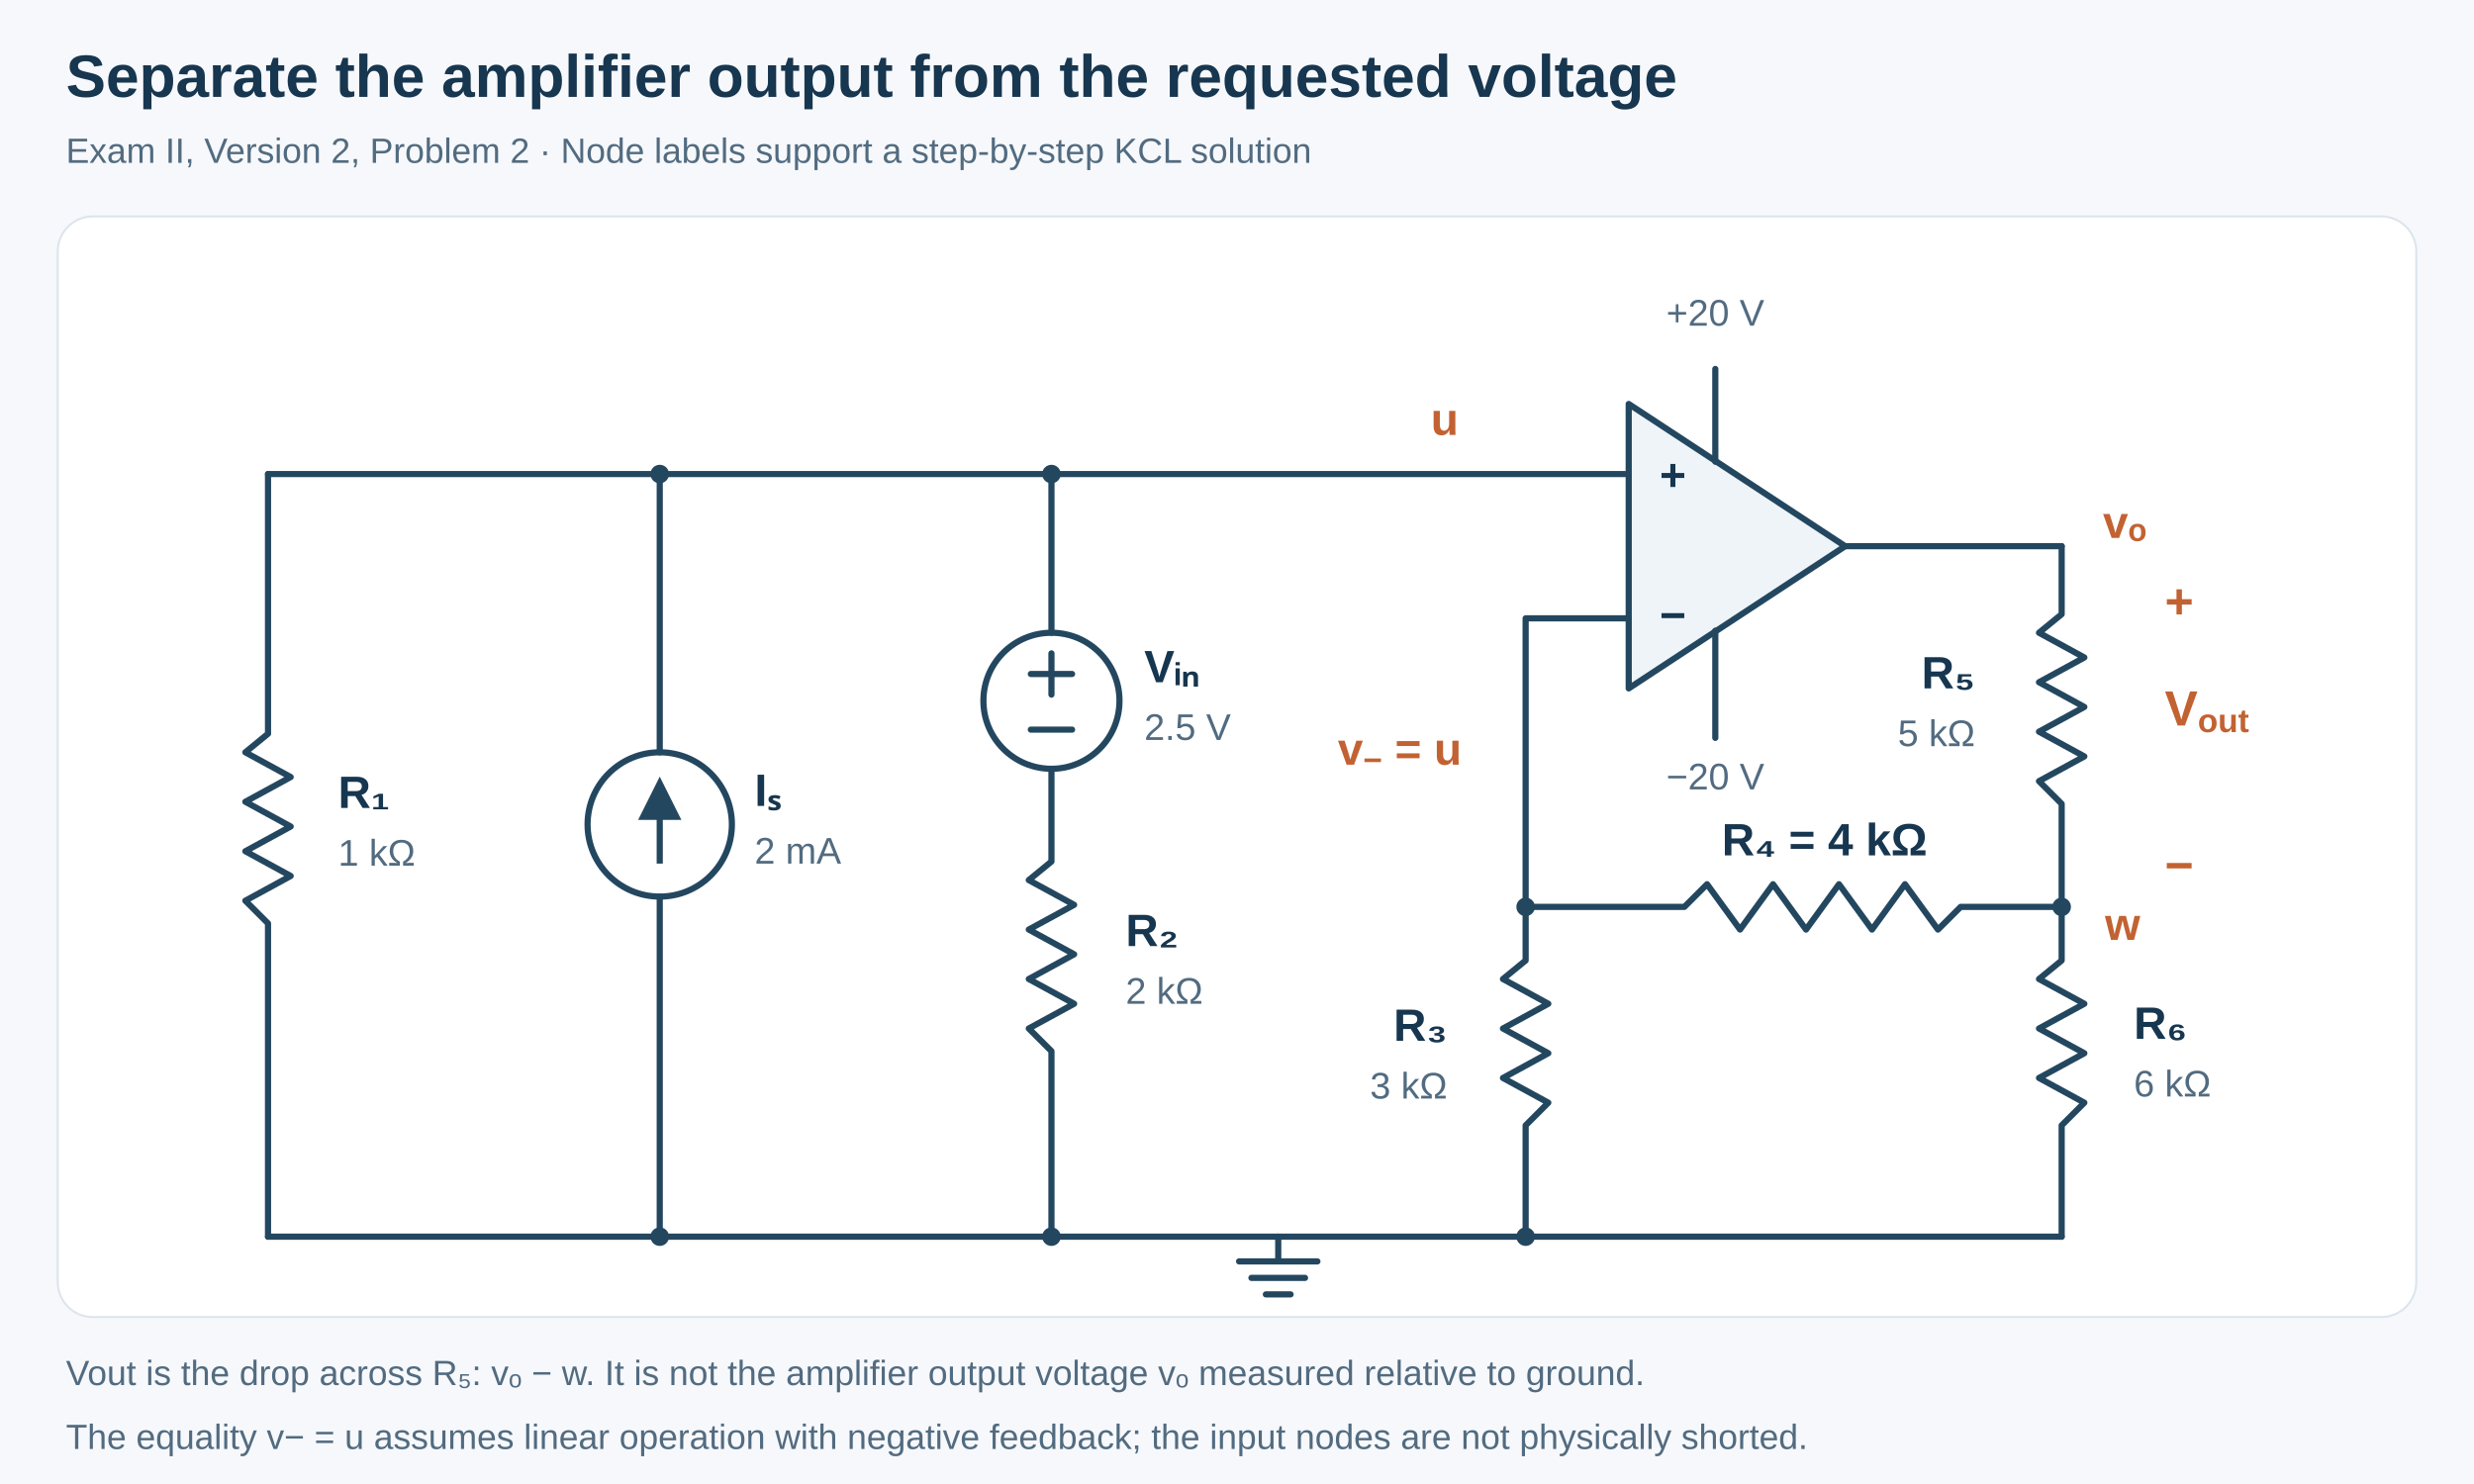
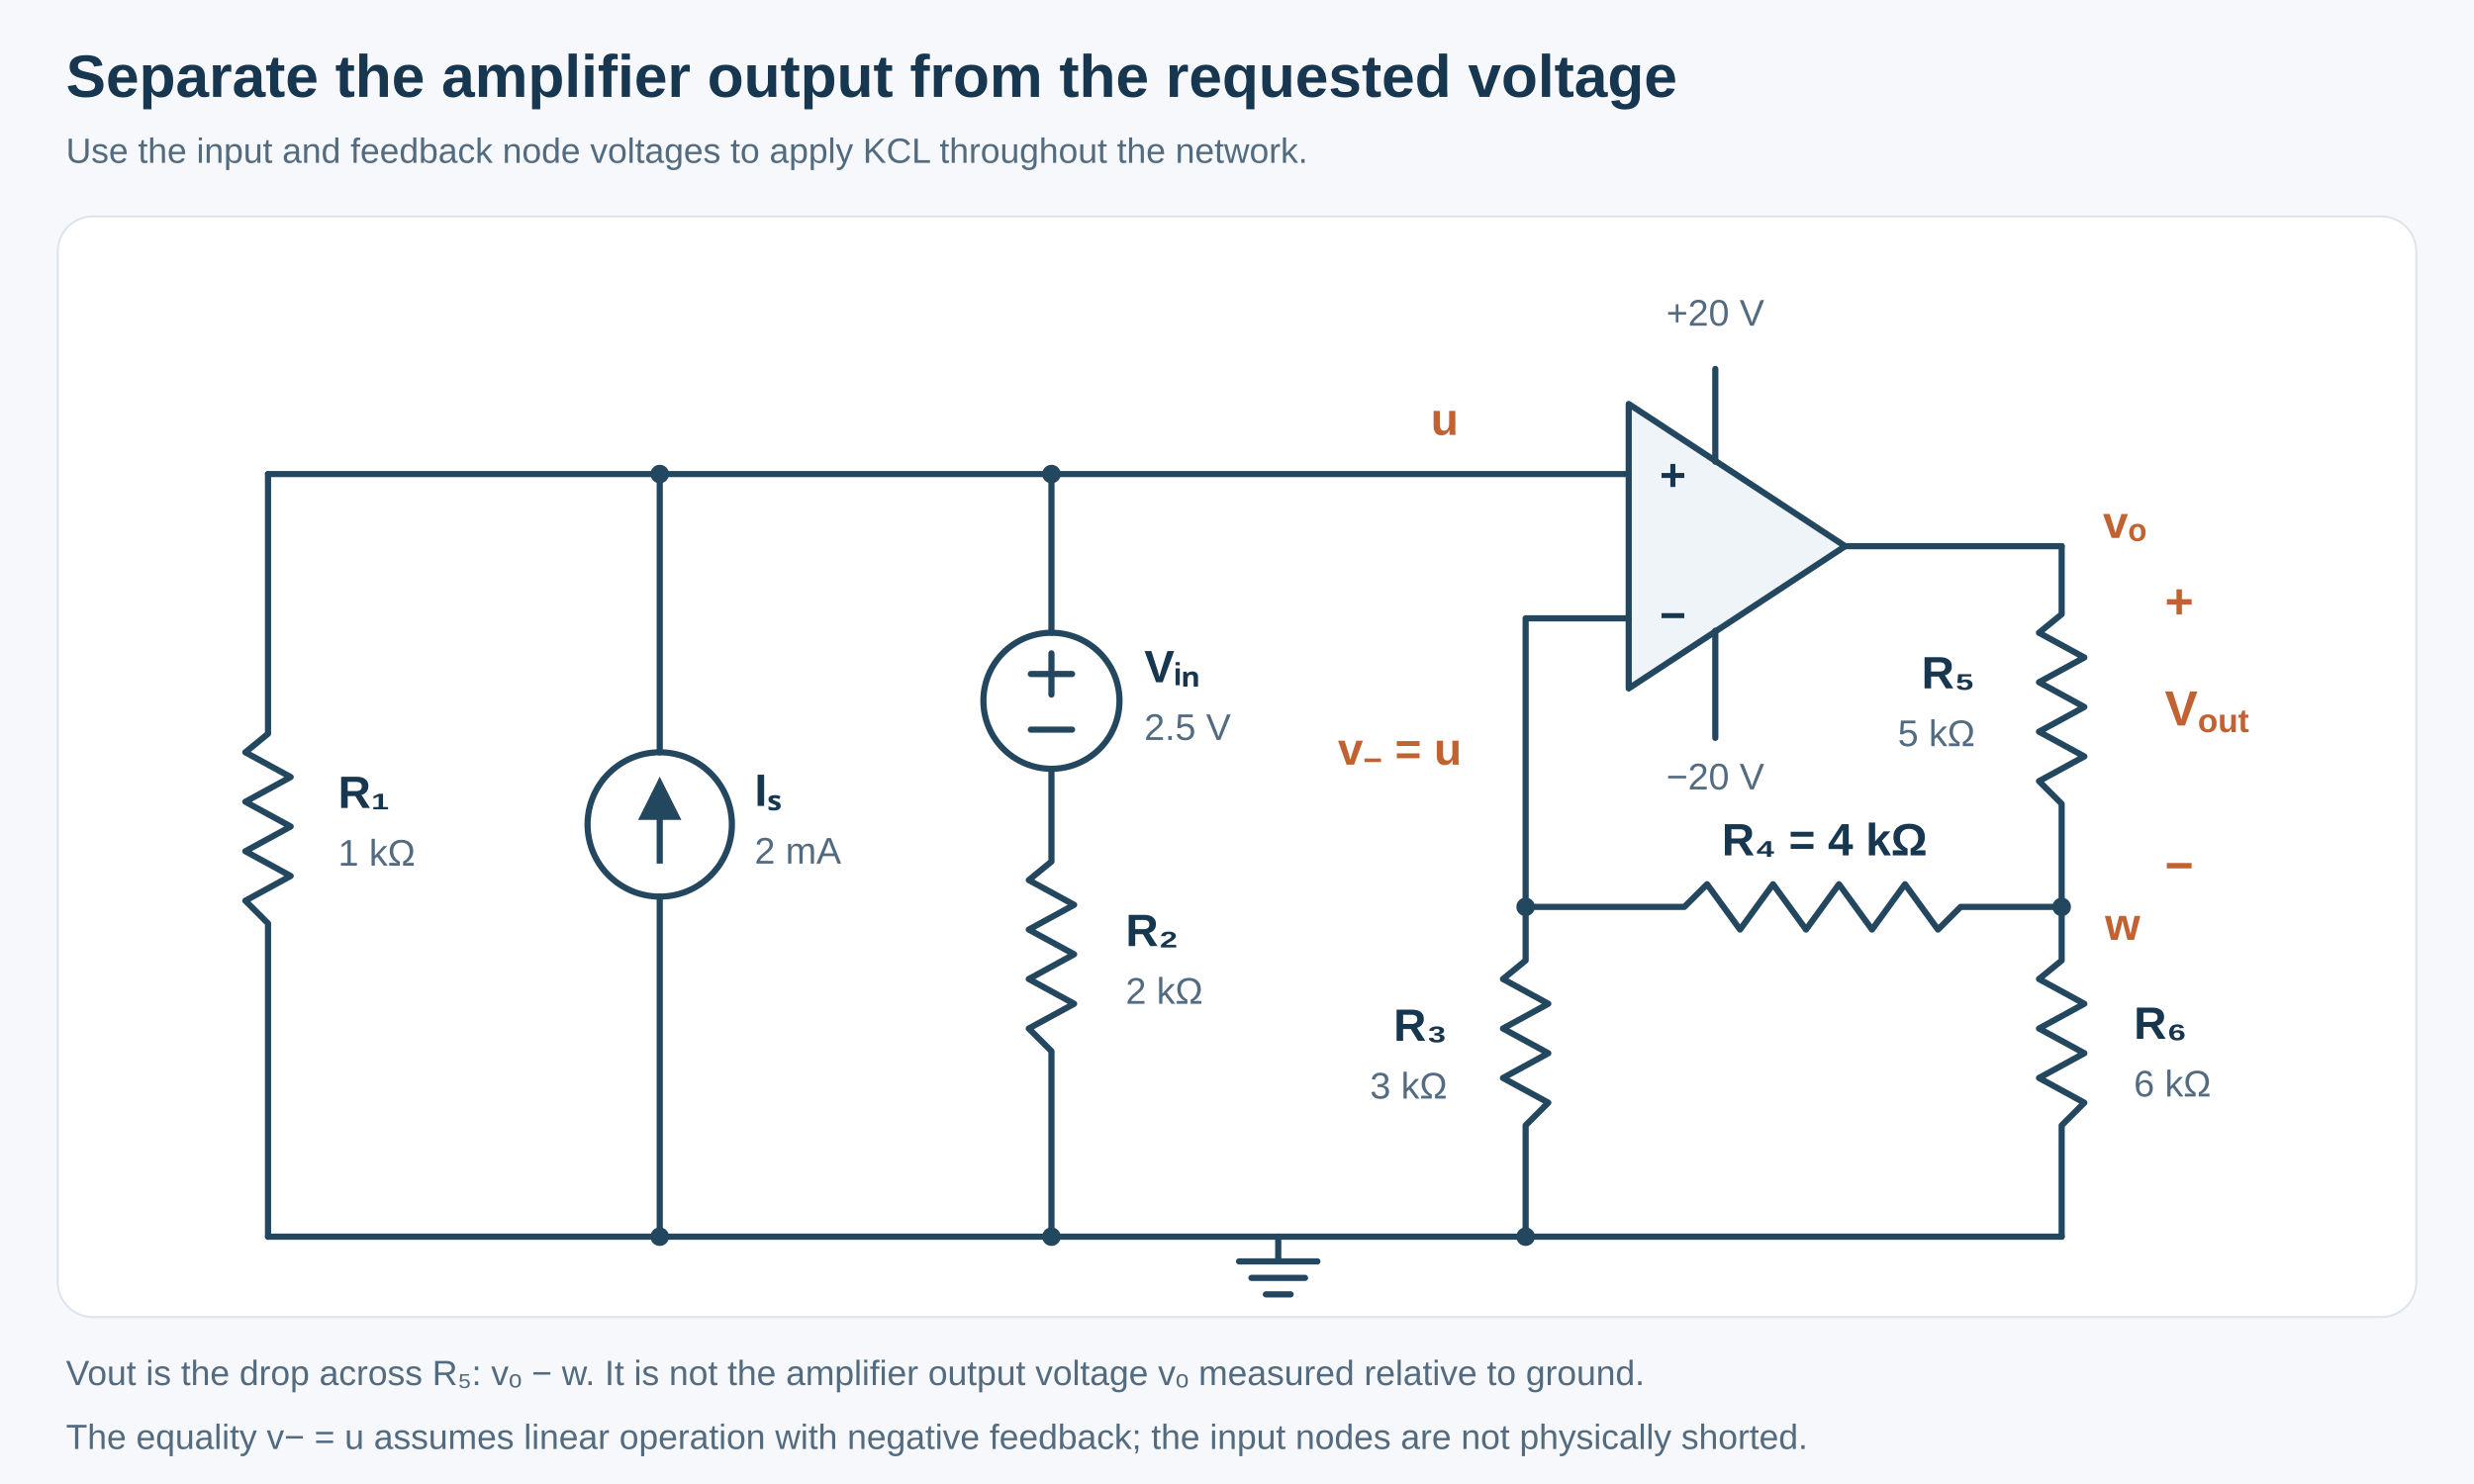
<svg xmlns="http://www.w3.org/2000/svg" width="1200" height="720" viewBox="0 0 1200 720" role="img" aria-labelledby="op-amp-title op-amp-desc">
  <defs>
    <marker id="op-amp-current-arrow" viewBox="0 0 10 10" refX="8" refY="5" markerWidth="7" markerHeight="7" orient="auto">
      <path d="M0 0 L10 5 L0 10 Z" fill="#244760" />
    </marker>
  </defs>
  <style>
    text { font-family: Arial, Helvetica, sans-serif; fill: #17364f; }
    .heading { font-size: 29px; font-weight: 700; }
    .subtitle { font-size: 17px; fill: #526b80; }
    .label { font-size: 22px; font-weight: 600; }
    .value { font-size: 18px; fill: #526b80; }
    .wire { fill: none; stroke: #244760; stroke-width: 3; stroke-linecap: round; stroke-linejoin: round; }
    .node { fill: #244760; }
    .accent { fill: #c26232; }
    .measure { font-size: 24px; font-weight: 600; fill: #c26232; }
  </style>
  <rect width="1200" height="720" fill="#f6f8fb" />
  <text class="heading" x="32" y="47">Separate the amplifier output from the requested voltage</text>
-   <text class="subtitle" x="32" y="79">Exam II, Version 2, Problem 2 · Node labels support a step-by-step KCL solution</text>
+   <text class="subtitle" x="32" y="79">Use the input and feedback node voltages to apply KCL throughout the network.</text>
  <rect x="28" y="105" width="1144" height="534" rx="17" fill="#fff" stroke="#dce5ed" />
  <path class="wire" d="M130 230 H790 M130 600 H1000" />
  <path class="wire" d="M130 230 V356 L119 365 L141 377 L119 389 L141 401 L119 413 L141 425 L119 437 L130 448 V600" />
  <text class="label" x="164" y="392">R₁</text>
  <text class="value" x="164" y="420">1 kΩ</text>
  <path class="wire" d="M320 230 V365 M320 435 V600" />
  <circle class="wire" cx="320" cy="400" r="35" />
  <path d="M320 419 V381" fill="none" stroke="#244760" stroke-width="3" marker-end="url(#op-amp-current-arrow)" />
  <text class="label" x="366" y="391">Iₛ</text>
  <text class="value" x="366" y="419">2 mA</text>
  <path class="wire" d="M510 230 V307 M510 373 V418 L499 427 L521 439 L499 451 L521 463 L499 475 L521 487 L499 499 L510 510 V600" />
  <circle class="wire" cx="510" cy="340" r="33" />
  <path class="wire" d="M500 327 H520 M510 317 V337 M500 354 H520" />
  <text class="label" x="555" y="331">Vᵢₙ</text>
  <text class="value" x="555" y="359">2.5 V</text>
  <text class="label" x="546" y="459">R₂</text>
  <text class="value" x="546" y="487">2 kΩ</text>
  <circle class="node" cx="320" cy="230" r="4.5" />
  <circle class="node" cx="510" cy="230" r="4.5" />
  <text class="label accent" x="694" y="211">u</text>
  <path d="M790 196 L895 265 L790 334 Z" fill="#eef4f8" stroke="#244760" stroke-width="3" stroke-linejoin="round" />
  <text class="label" x="805" y="238">+</text>
  <text class="label" x="805" y="306">−</text>
  <path class="wire" d="M832 224 V179 M832 306 V358 M895 265 H1000" />
  <text class="value" x="832" y="158" text-anchor="middle">+20 V</text>
  <text class="value" x="832" y="383" text-anchor="middle">−20 V</text>
  <text class="label accent" x="1020" y="261">vₒ</text>
  <path class="wire" d="M790 300 H740 V440 M740 440 V466 L729 475 L751 487 L729 499 L751 511 L729 523 L751 535 L740 546 V600" />
  <text class="label accent" x="709" y="371" text-anchor="end">v<tspan baseline-shift="sub" font-size="16">−</tspan> = u</text>
  <text class="label" x="702" y="505" text-anchor="end">R₃</text>
  <text class="value" x="702" y="533" text-anchor="end">3 kΩ</text>
  <path class="wire" d="M740 440 H817 L828 429 L844 451 L860 429 L876 451 L892 429 L908 451 L924 429 L940 451 L951 440 H1000" />
  <text class="label" x="885" y="415" text-anchor="middle">R₄ = 4 kΩ</text>
  <path class="wire" d="M1000 265 V298 L989 307 L1011 319 L989 331 L1011 343 L989 355 L1011 367 L989 379 L1000 390 V440" />
  <text class="label" x="958" y="334" text-anchor="end">R₅</text>
  <text class="value" x="958" y="362" text-anchor="end">5 kΩ</text>
  <text class="measure" x="1050" y="300">+</text>
  <text class="measure" x="1050" y="352">V<tspan baseline-shift="sub" font-size="16">out</tspan>
  </text>
  <text class="measure" x="1050" y="428">−</text>
  <path class="wire" d="M1000 440 V466 L989 475 L1011 487 L989 499 L1011 511 L989 523 L1011 535 L1000 546 V600" />
  <text class="label" x="1035" y="504">R₆</text>
  <text class="value" x="1035" y="532">6 kΩ</text>
  <text class="label accent" x="1021" y="456">w</text>
  <circle class="node" cx="740" cy="440" r="4.5" />
  <circle class="node" cx="1000" cy="440" r="4.5" />
  <circle class="node" cx="320" cy="600" r="4.5" />
  <circle class="node" cx="510" cy="600" r="4.5" />
  <circle class="node" cx="740" cy="600" r="4.5" />
  <path class="wire" d="M620 600 V612 M601 612 H639 M607 620 H633 M614 628 H626" />
  <text class="subtitle" x="32" y="672">Vout is the drop across R₅: vₒ − w. It is not the amplifier output voltage vₒ measured relative to ground.</text>
  <text class="subtitle" x="32" y="703">The equality v− = u assumes linear operation with negative feedback; the input nodes are not physically shorted.</text>
</svg>
